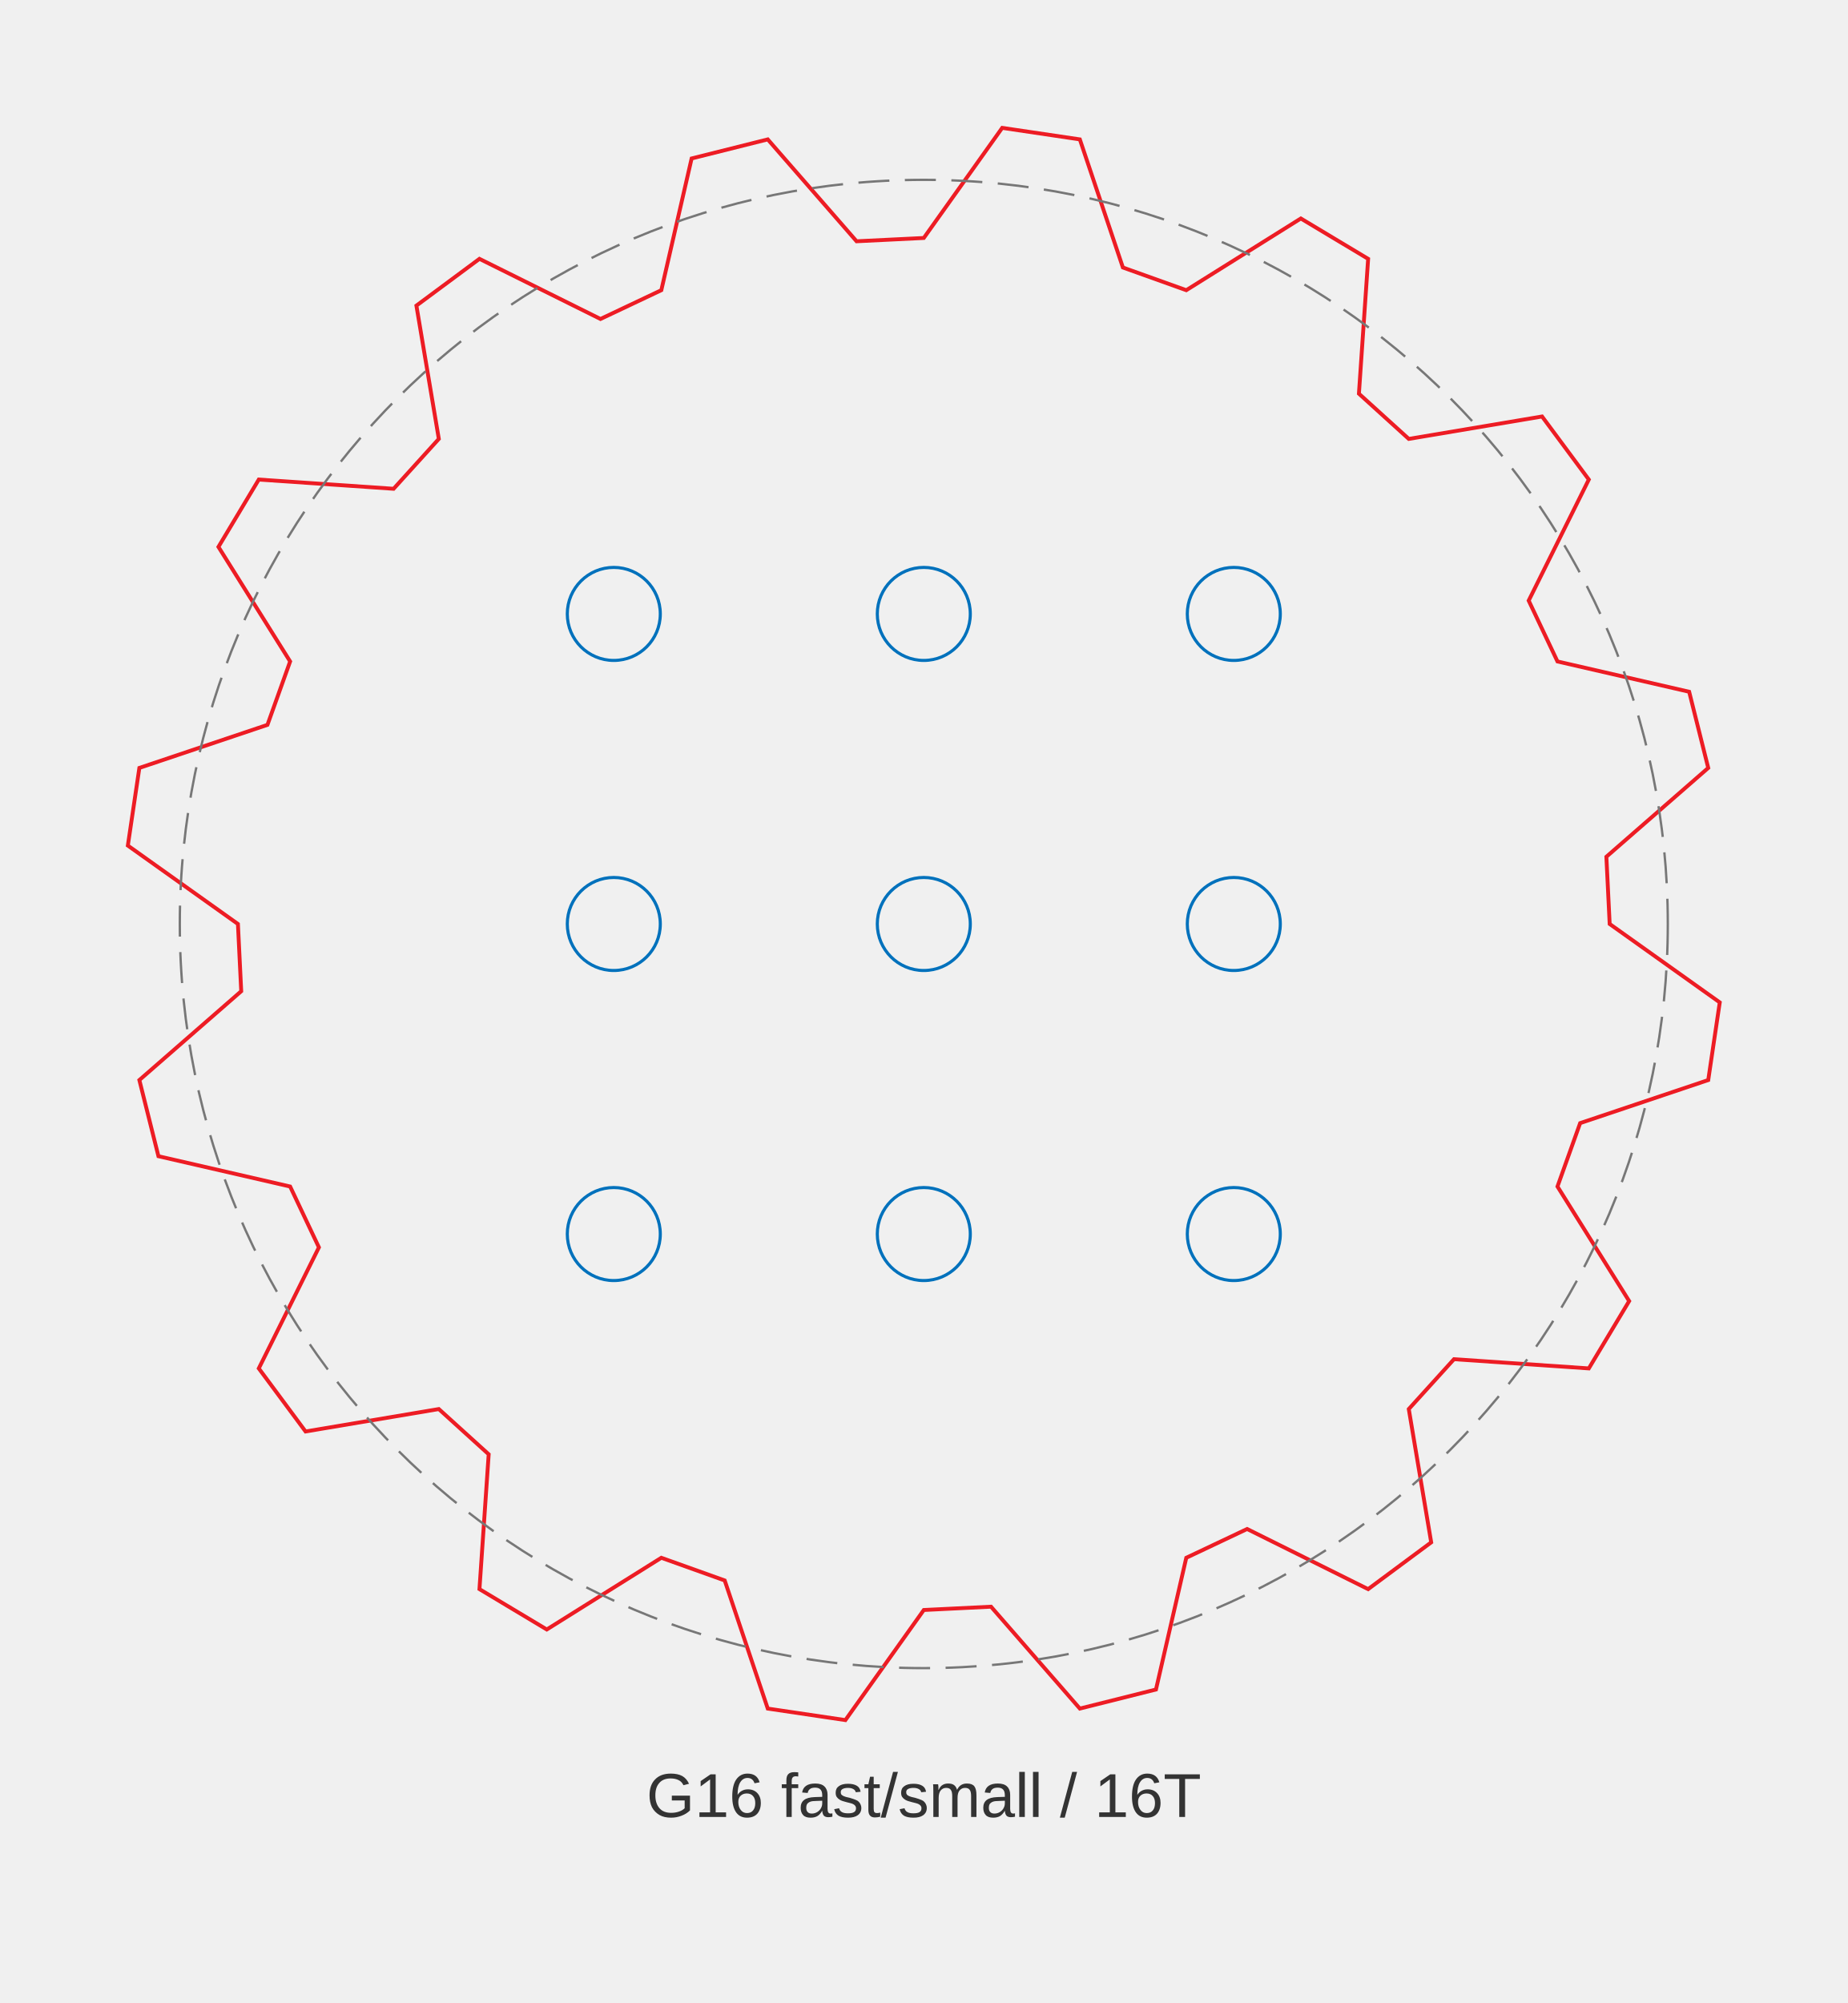
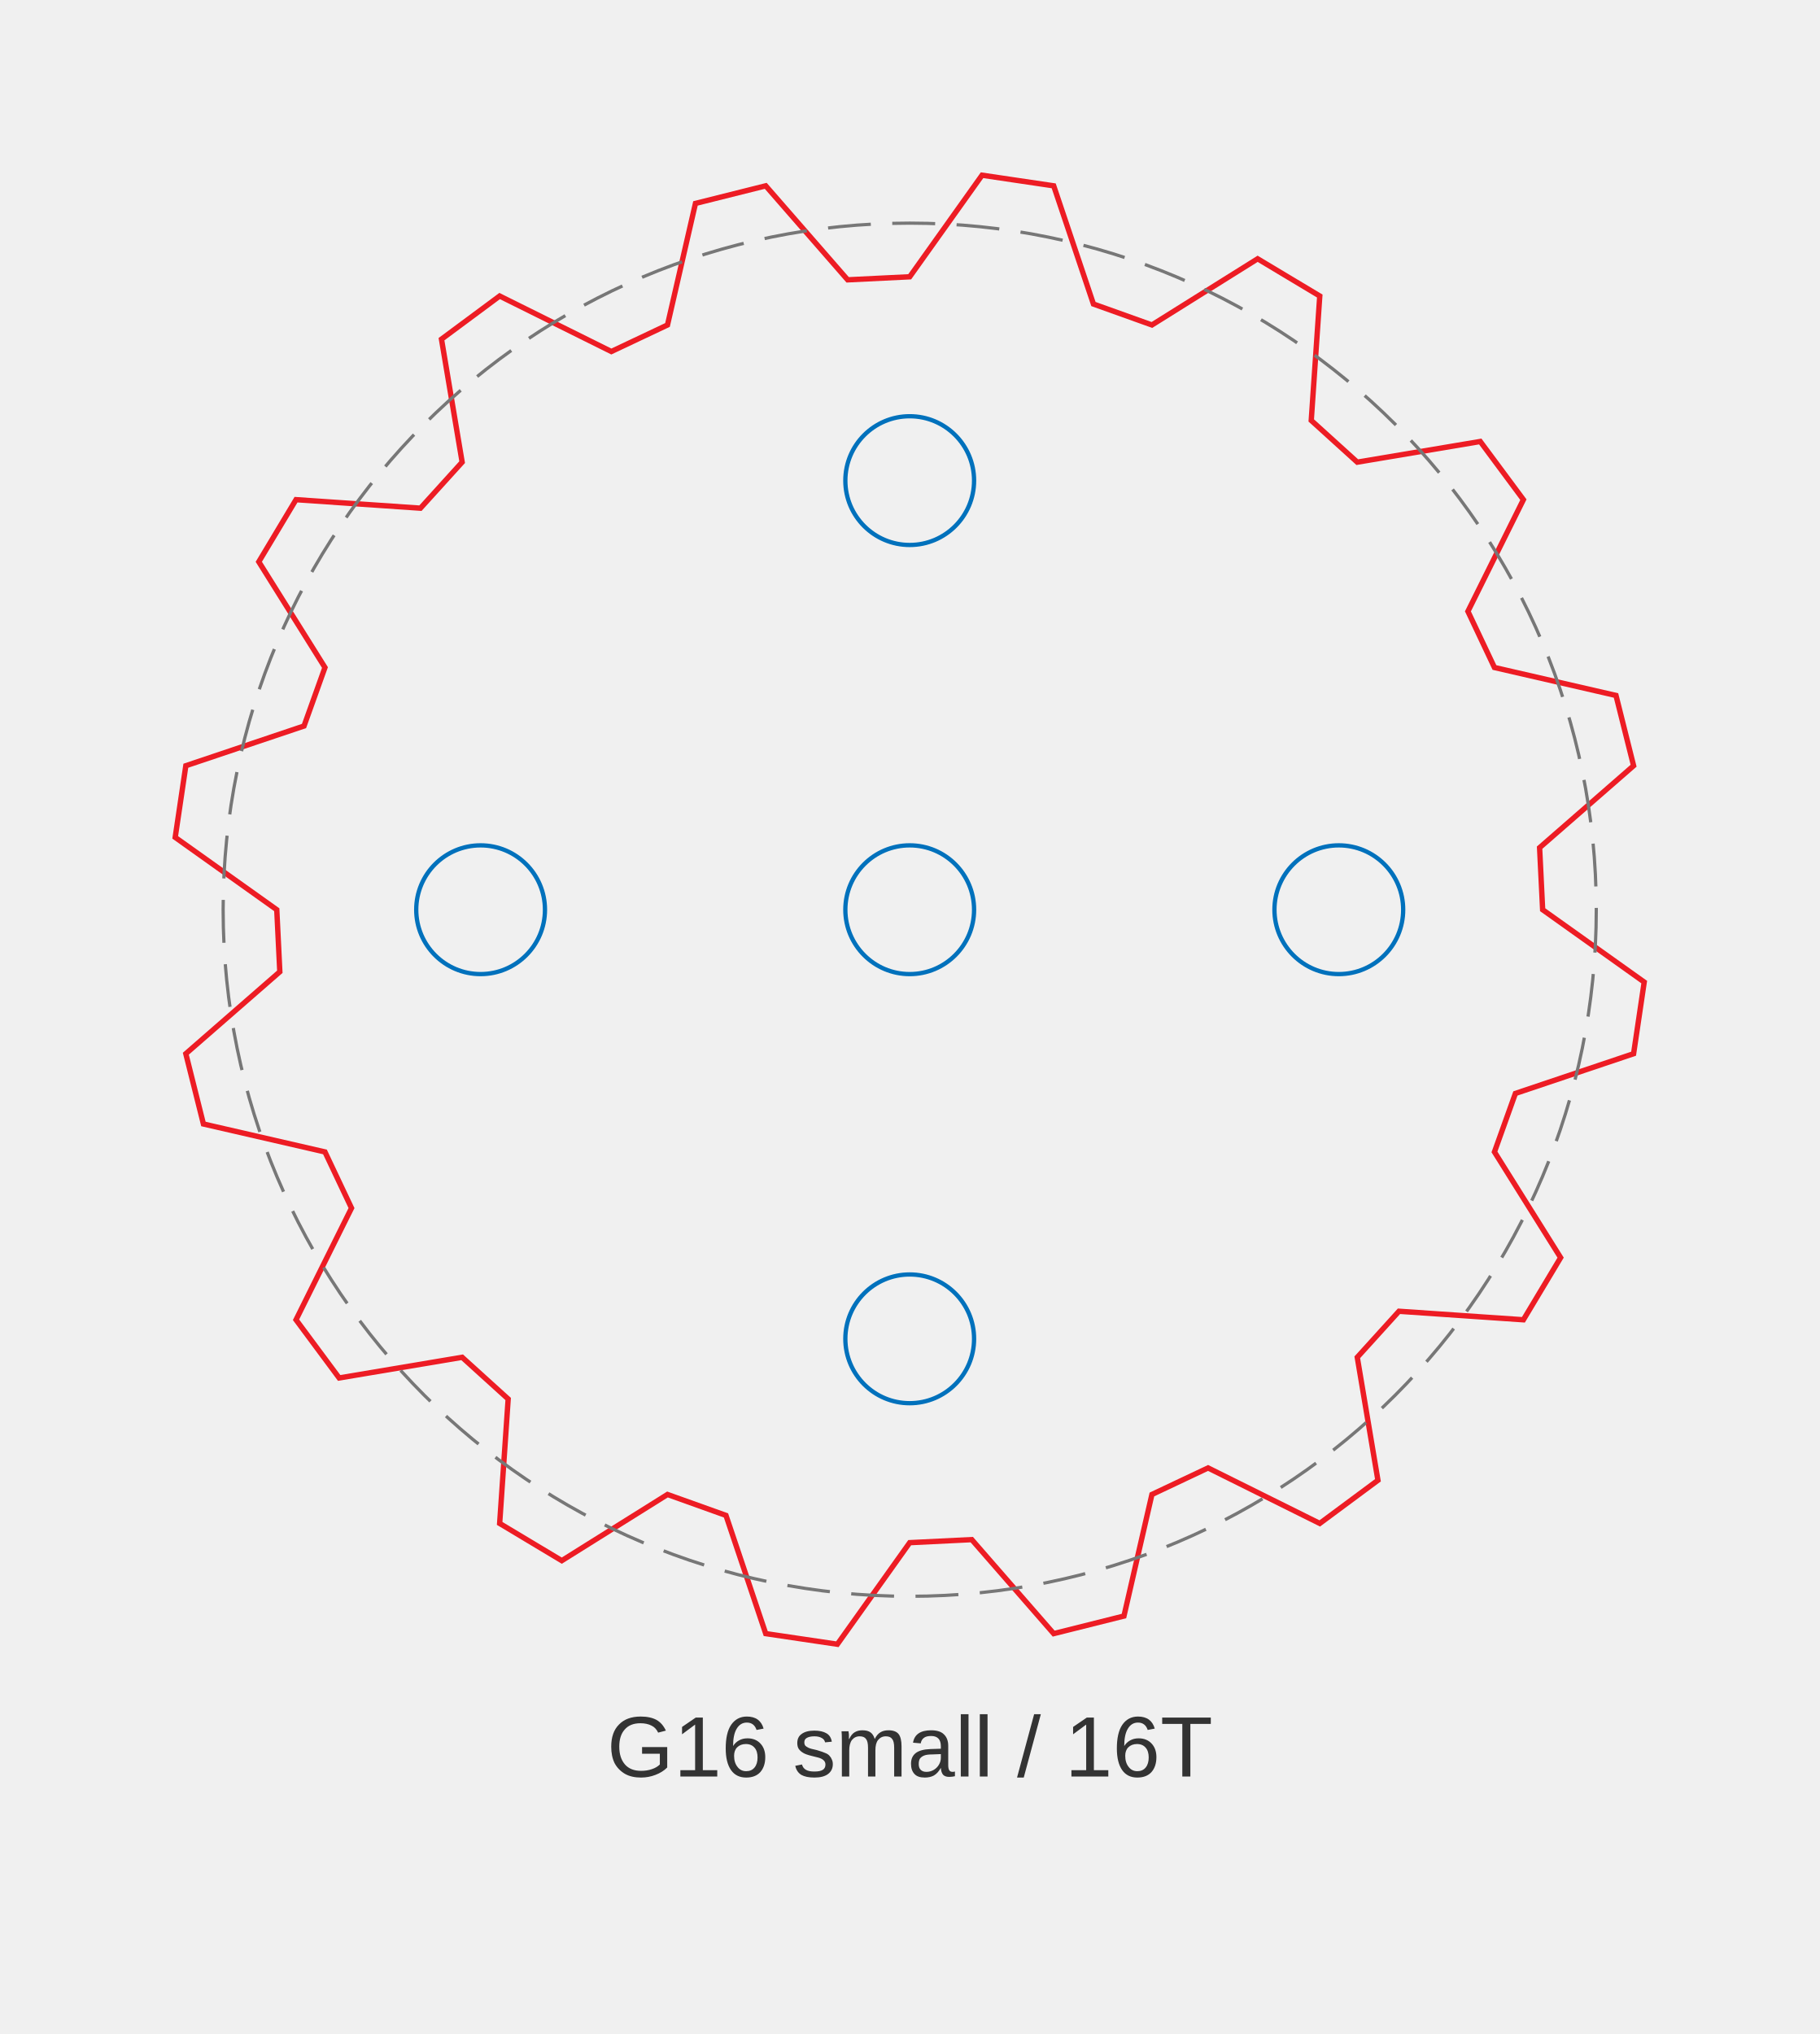
- <svg xmlns="http://www.w3.org/2000/svg" version="1.1" width="119.2mm" height="129.2mm" viewBox="0 0 119.2 129.2" data-profile-key="motionsmith-ms4n" data-grid-pitch-mm="20" data-hole-diameter-mm="6">
+ <svg xmlns="http://www.w3.org/2000/svg" version="1.1" width="84.8mm" height="94.8mm" viewBox="0 0 84.8 94.8" data-profile-key="motionsmith-ms4n" data-grid-pitch-mm="20" data-hole-diameter-mm="6">
  <defs>
    <style>
      .cut { fill: none; stroke: #ed1c24; stroke-width: 0.25; stroke-miterlimit: 10; }
      .drill { fill: none; stroke: #0071bc; stroke-width: 0.2; stroke-miterlimit: 10; }
      .score { fill: none; stroke: #777777; stroke-width: 0.15; stroke-dasharray: 2 1; }
      .label { fill: #333333; font-family: Arial, Helvetica, sans-serif; font-size: 4px; }
      .tiny { fill: #333333; font-family: Arial, Helvetica, sans-serif; font-size: 3px; }
      .paper { fill: #ffffff; stroke: none; }
    </style>
  </defs>
-   <path d="M 103.85 59.6 L 110.952 64.658 L 110.209 69.667 L 101.945 72.445 L 100.482 76.534 L 105.107 83.924 L 102.504 88.267 L 93.806 87.672 L 90.889 90.889 L 92.335 99.487 L 88.267 102.504 L 80.459 98.625 L 76.534 100.482 L 74.579 108.978 L 69.667 110.209 L 63.937 103.637 L 59.6 103.85 L 54.542 110.952 L 49.533 110.209 L 46.755 101.945 L 42.666 100.482 L 35.276 105.107 L 30.933 102.504 L 31.528 93.806 L 28.311 90.889 L 19.713 92.335 L 16.696 88.267 L 20.575 80.459 L 18.718 76.534 L 10.222 74.579 L 8.991 69.667 L 15.563 63.937 L 15.35 59.6 L 8.248 54.542 L 8.991 49.533 L 17.255 46.755 L 18.718 42.666 L 14.093 35.276 L 16.696 30.933 L 25.394 31.528 L 28.311 28.311 L 26.865 19.713 L 30.933 16.696 L 38.741 20.575 L 42.666 18.718 L 44.621 10.222 L 49.533 8.991 L 55.263 15.563 L 59.6 15.35 L 64.658 8.248 L 69.667 8.991 L 72.445 17.255 L 76.534 18.718 L 83.924 14.093 L 88.267 16.696 L 87.672 25.394 L 90.889 28.311 L 99.487 26.865 L 102.504 30.933 L 98.625 38.741 L 100.482 42.666 L 108.978 44.621 L 110.209 49.533 L 103.637 55.263 Z" class="cut gear-outline" data-teeth="16" data-pitch-radius-mm="48" data-root-radius-mm="44.25" data-outer-radius-mm="51.6" />
-   <circle cx="59.6" cy="59.6" r="3" class="drill axle-hole" data-hole-role="axle" data-hole-diameter-mm="6" />
-   <circle cx="59.6" cy="59.6" r="48" class="score pitch-circle" />
-   <circle cx="59.6" cy="39.6" r="3" class="drill linkage-hole bracket-hole crank-hole handle-hole" data-hole-role="linkage-bracket-crank-handle" data-attachment-kinds="linkage bracket crank handle" data-hole-diameter-mm="6" data-hole-index="0" data-hole-x-offset-mm="0" data-hole-y-offset-mm="-20" data-hole-radius-mm="20" />
-   <circle cx="39.6" cy="59.6" r="3" class="drill linkage-hole bracket-hole crank-hole handle-hole" data-hole-role="linkage-bracket-crank-handle" data-attachment-kinds="linkage bracket crank handle" data-hole-diameter-mm="6" data-hole-index="1" data-hole-x-offset-mm="-20" data-hole-y-offset-mm="0" data-hole-radius-mm="20" />
-   <circle cx="79.6" cy="59.6" r="3" class="drill linkage-hole bracket-hole crank-hole handle-hole" data-hole-role="linkage-bracket-crank-handle" data-attachment-kinds="linkage bracket crank handle" data-hole-diameter-mm="6" data-hole-index="2" data-hole-x-offset-mm="20" data-hole-y-offset-mm="0" data-hole-radius-mm="20" />
-   <circle cx="59.6" cy="79.6" r="3" class="drill linkage-hole bracket-hole crank-hole handle-hole" data-hole-role="linkage-bracket-crank-handle" data-attachment-kinds="linkage bracket crank handle" data-hole-diameter-mm="6" data-hole-index="3" data-hole-x-offset-mm="0" data-hole-y-offset-mm="20" data-hole-radius-mm="20" />
-   <circle cx="39.6" cy="39.6" r="3" class="drill linkage-hole bracket-hole crank-hole handle-hole" data-hole-role="linkage-bracket-crank-handle" data-attachment-kinds="linkage bracket crank handle" data-hole-diameter-mm="6" data-hole-index="4" data-hole-x-offset-mm="-20" data-hole-y-offset-mm="-20" data-hole-radius-mm="28.284" />
-   <circle cx="79.6" cy="39.6" r="3" class="drill linkage-hole bracket-hole crank-hole handle-hole" data-hole-role="linkage-bracket-crank-handle" data-attachment-kinds="linkage bracket crank handle" data-hole-diameter-mm="6" data-hole-index="5" data-hole-x-offset-mm="20" data-hole-y-offset-mm="-20" data-hole-radius-mm="28.284" />
-   <circle cx="39.6" cy="79.6" r="3" class="drill linkage-hole bracket-hole crank-hole handle-hole" data-hole-role="linkage-bracket-crank-handle" data-attachment-kinds="linkage bracket crank handle" data-hole-diameter-mm="6" data-hole-index="6" data-hole-x-offset-mm="-20" data-hole-y-offset-mm="20" data-hole-radius-mm="28.284" />
-   <circle cx="79.6" cy="79.6" r="3" class="drill linkage-hole bracket-hole crank-hole handle-hole" data-hole-role="linkage-bracket-crank-handle" data-attachment-kinds="linkage bracket crank handle" data-hole-diameter-mm="6" data-hole-index="7" data-hole-x-offset-mm="20" data-hole-y-offset-mm="20" data-hole-radius-mm="28.284" />
-   <text x="59.6" y="117.2" class="label" text-anchor="middle">G16 fast/small / 16T</text>
+   <path d="M 71.9 42.4 L 76.634 45.772 L 76.139 49.111 L 70.63 50.963 L 69.654 53.689 L 72.738 58.616 L 71.003 61.512 L 65.204 61.115 L 63.26 63.26 L 64.223 68.992 L 61.512 71.003 L 56.306 68.417 L 53.689 69.654 L 52.386 75.319 L 49.111 76.139 L 45.292 71.758 L 42.4 71.9 L 39.028 76.634 L 35.689 76.139 L 33.837 70.63 L 31.111 69.654 L 26.184 72.738 L 23.288 71.003 L 23.685 65.204 L 21.54 63.26 L 15.808 64.223 L 13.797 61.512 L 16.383 56.306 L 15.146 53.689 L 9.481 52.386 L 8.661 49.111 L 13.042 45.292 L 12.9 42.4 L 8.166 39.028 L 8.661 35.689 L 14.17 33.837 L 15.146 31.111 L 12.062 26.184 L 13.797 23.288 L 19.596 23.685 L 21.54 21.54 L 20.577 15.808 L 23.288 13.797 L 28.494 16.383 L 31.111 15.146 L 32.414 9.481 L 35.689 8.661 L 39.508 13.042 L 42.4 12.9 L 45.772 8.166 L 49.111 8.661 L 50.963 14.17 L 53.689 15.146 L 58.616 12.062 L 61.512 13.797 L 61.115 19.596 L 63.26 21.54 L 68.992 20.577 L 71.003 23.288 L 68.417 28.494 L 69.654 31.111 L 75.319 32.414 L 76.139 35.689 L 71.758 39.508 Z" class="cut gear-outline" data-teeth="16" data-pitch-radius-mm="32" data-root-radius-mm="29.5" data-outer-radius-mm="34.4" data-attachment-hole-pattern="grid" />
+   <circle cx="42.4" cy="42.4" r="3" class="drill axle-hole" data-hole-role="axle" data-hole-diameter-mm="6" />
+   <circle cx="42.4" cy="42.4" r="32" class="score pitch-circle" />
+   <circle cx="42.4" cy="22.4" r="3" class="drill linkage-hole bracket-hole crank-hole handle-hole" data-hole-role="linkage-bracket-crank-handle" data-attachment-kinds="linkage bracket crank handle" data-hole-diameter-mm="6" data-hole-index="0" data-hole-x-offset-mm="0" data-hole-y-offset-mm="-20" data-hole-radius-mm="20" />
+   <circle cx="22.4" cy="42.4" r="3" class="drill linkage-hole bracket-hole crank-hole handle-hole" data-hole-role="linkage-bracket-crank-handle" data-attachment-kinds="linkage bracket crank handle" data-hole-diameter-mm="6" data-hole-index="1" data-hole-x-offset-mm="-20" data-hole-y-offset-mm="0" data-hole-radius-mm="20" />
+   <circle cx="62.4" cy="42.4" r="3" class="drill linkage-hole bracket-hole crank-hole handle-hole" data-hole-role="linkage-bracket-crank-handle" data-attachment-kinds="linkage bracket crank handle" data-hole-diameter-mm="6" data-hole-index="2" data-hole-x-offset-mm="20" data-hole-y-offset-mm="0" data-hole-radius-mm="20" />
+   <circle cx="42.4" cy="62.4" r="3" class="drill linkage-hole bracket-hole crank-hole handle-hole" data-hole-role="linkage-bracket-crank-handle" data-attachment-kinds="linkage bracket crank handle" data-hole-diameter-mm="6" data-hole-index="3" data-hole-x-offset-mm="0" data-hole-y-offset-mm="20" data-hole-radius-mm="20" />
+   <text x="42.4" y="82.8" class="label" text-anchor="middle">G16 small / 16T</text>
</svg>
